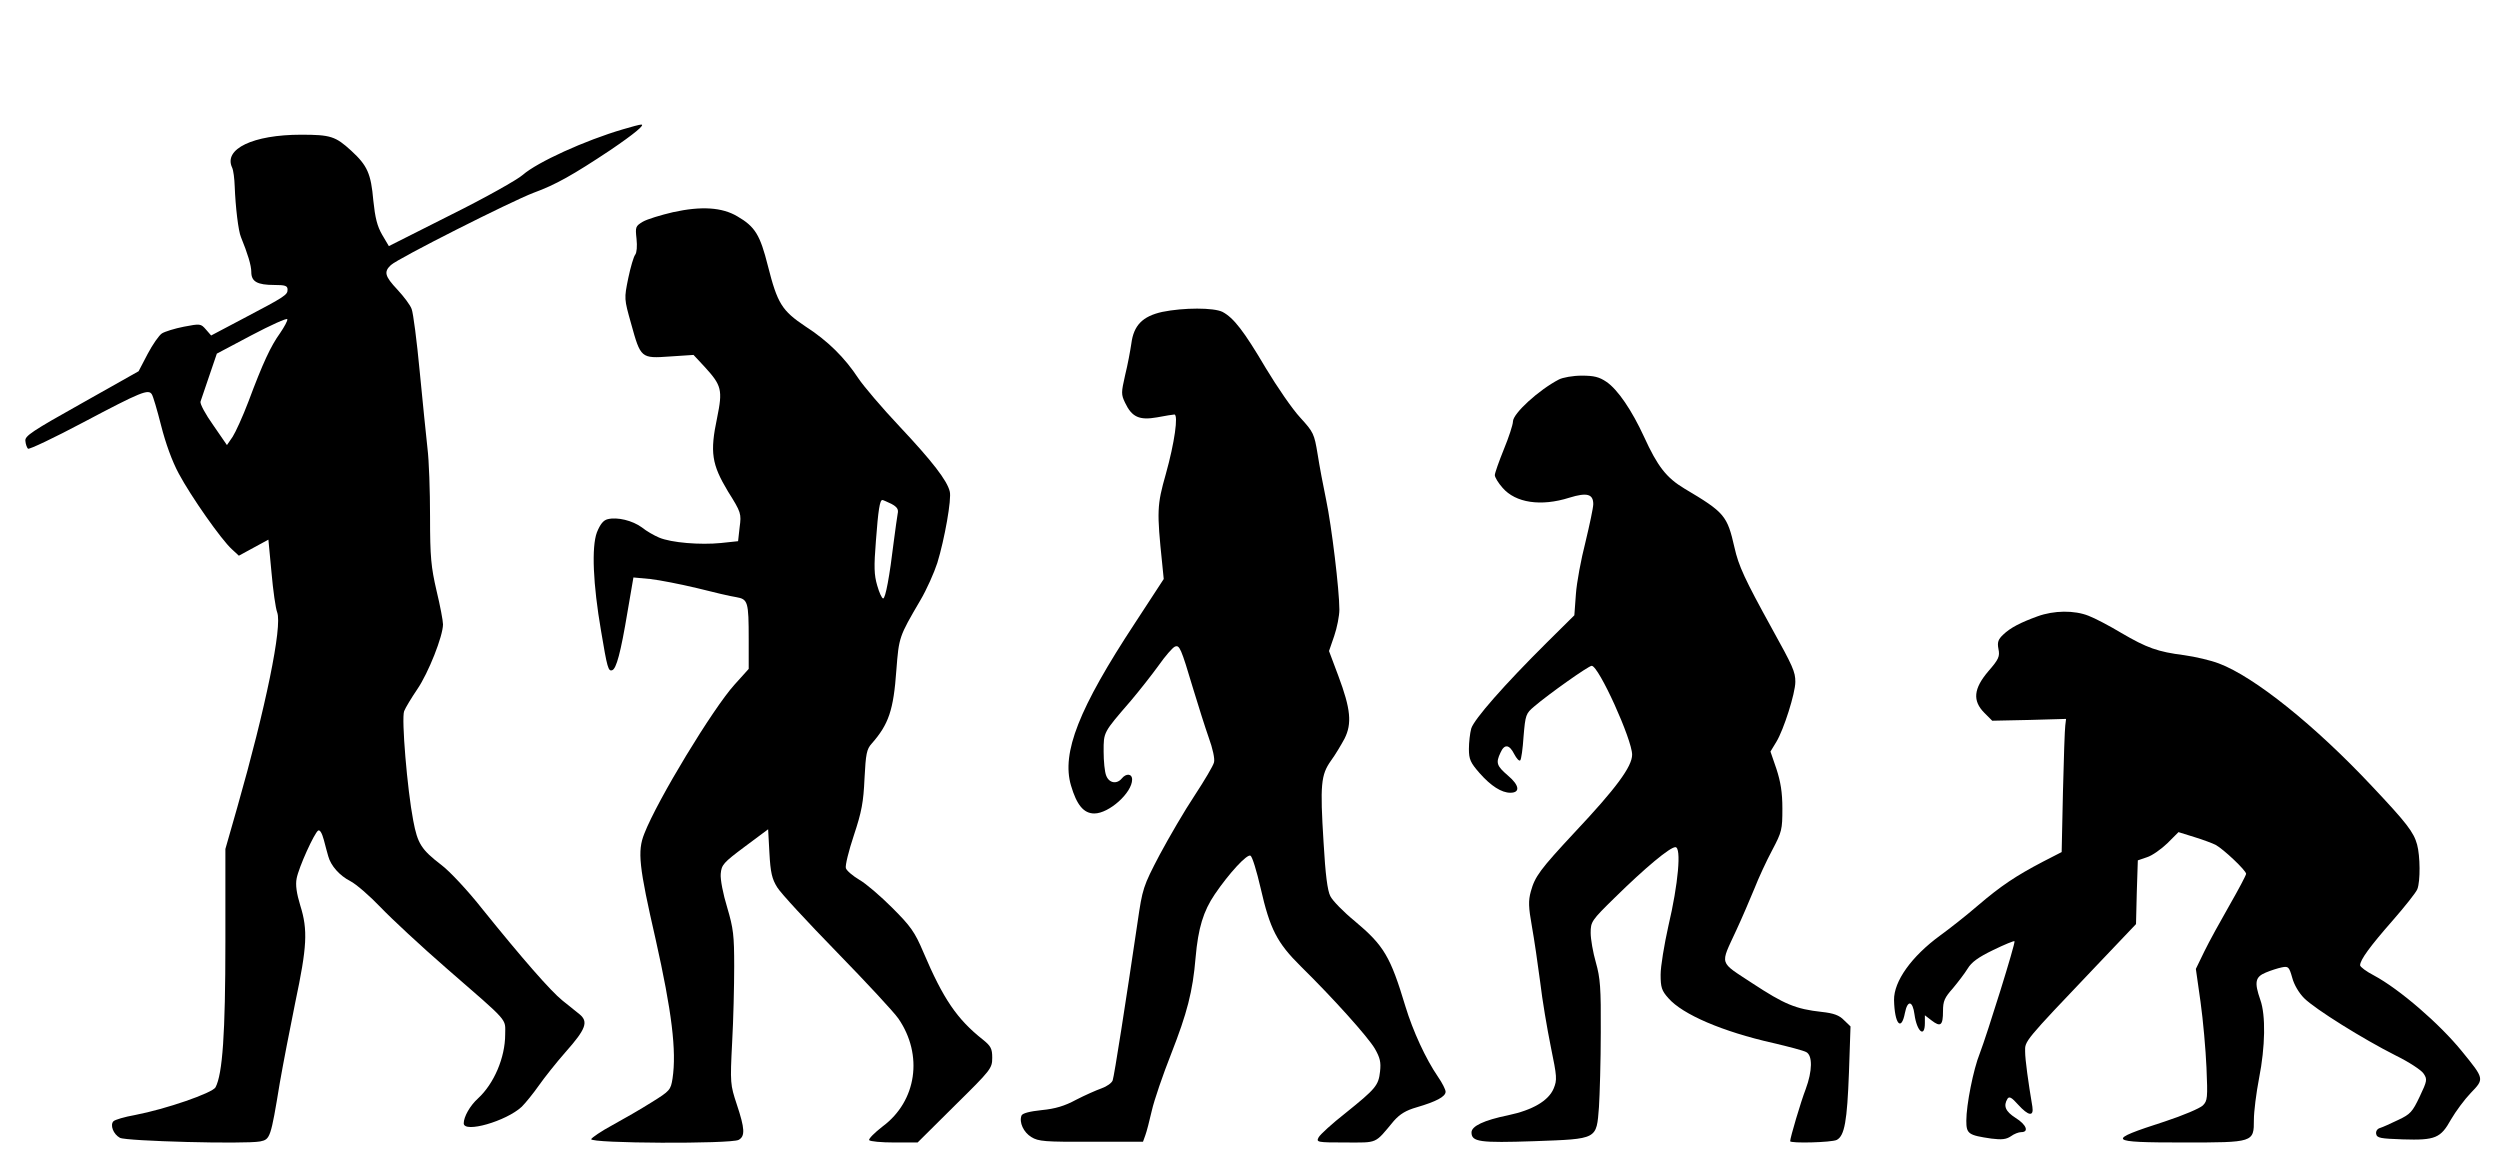
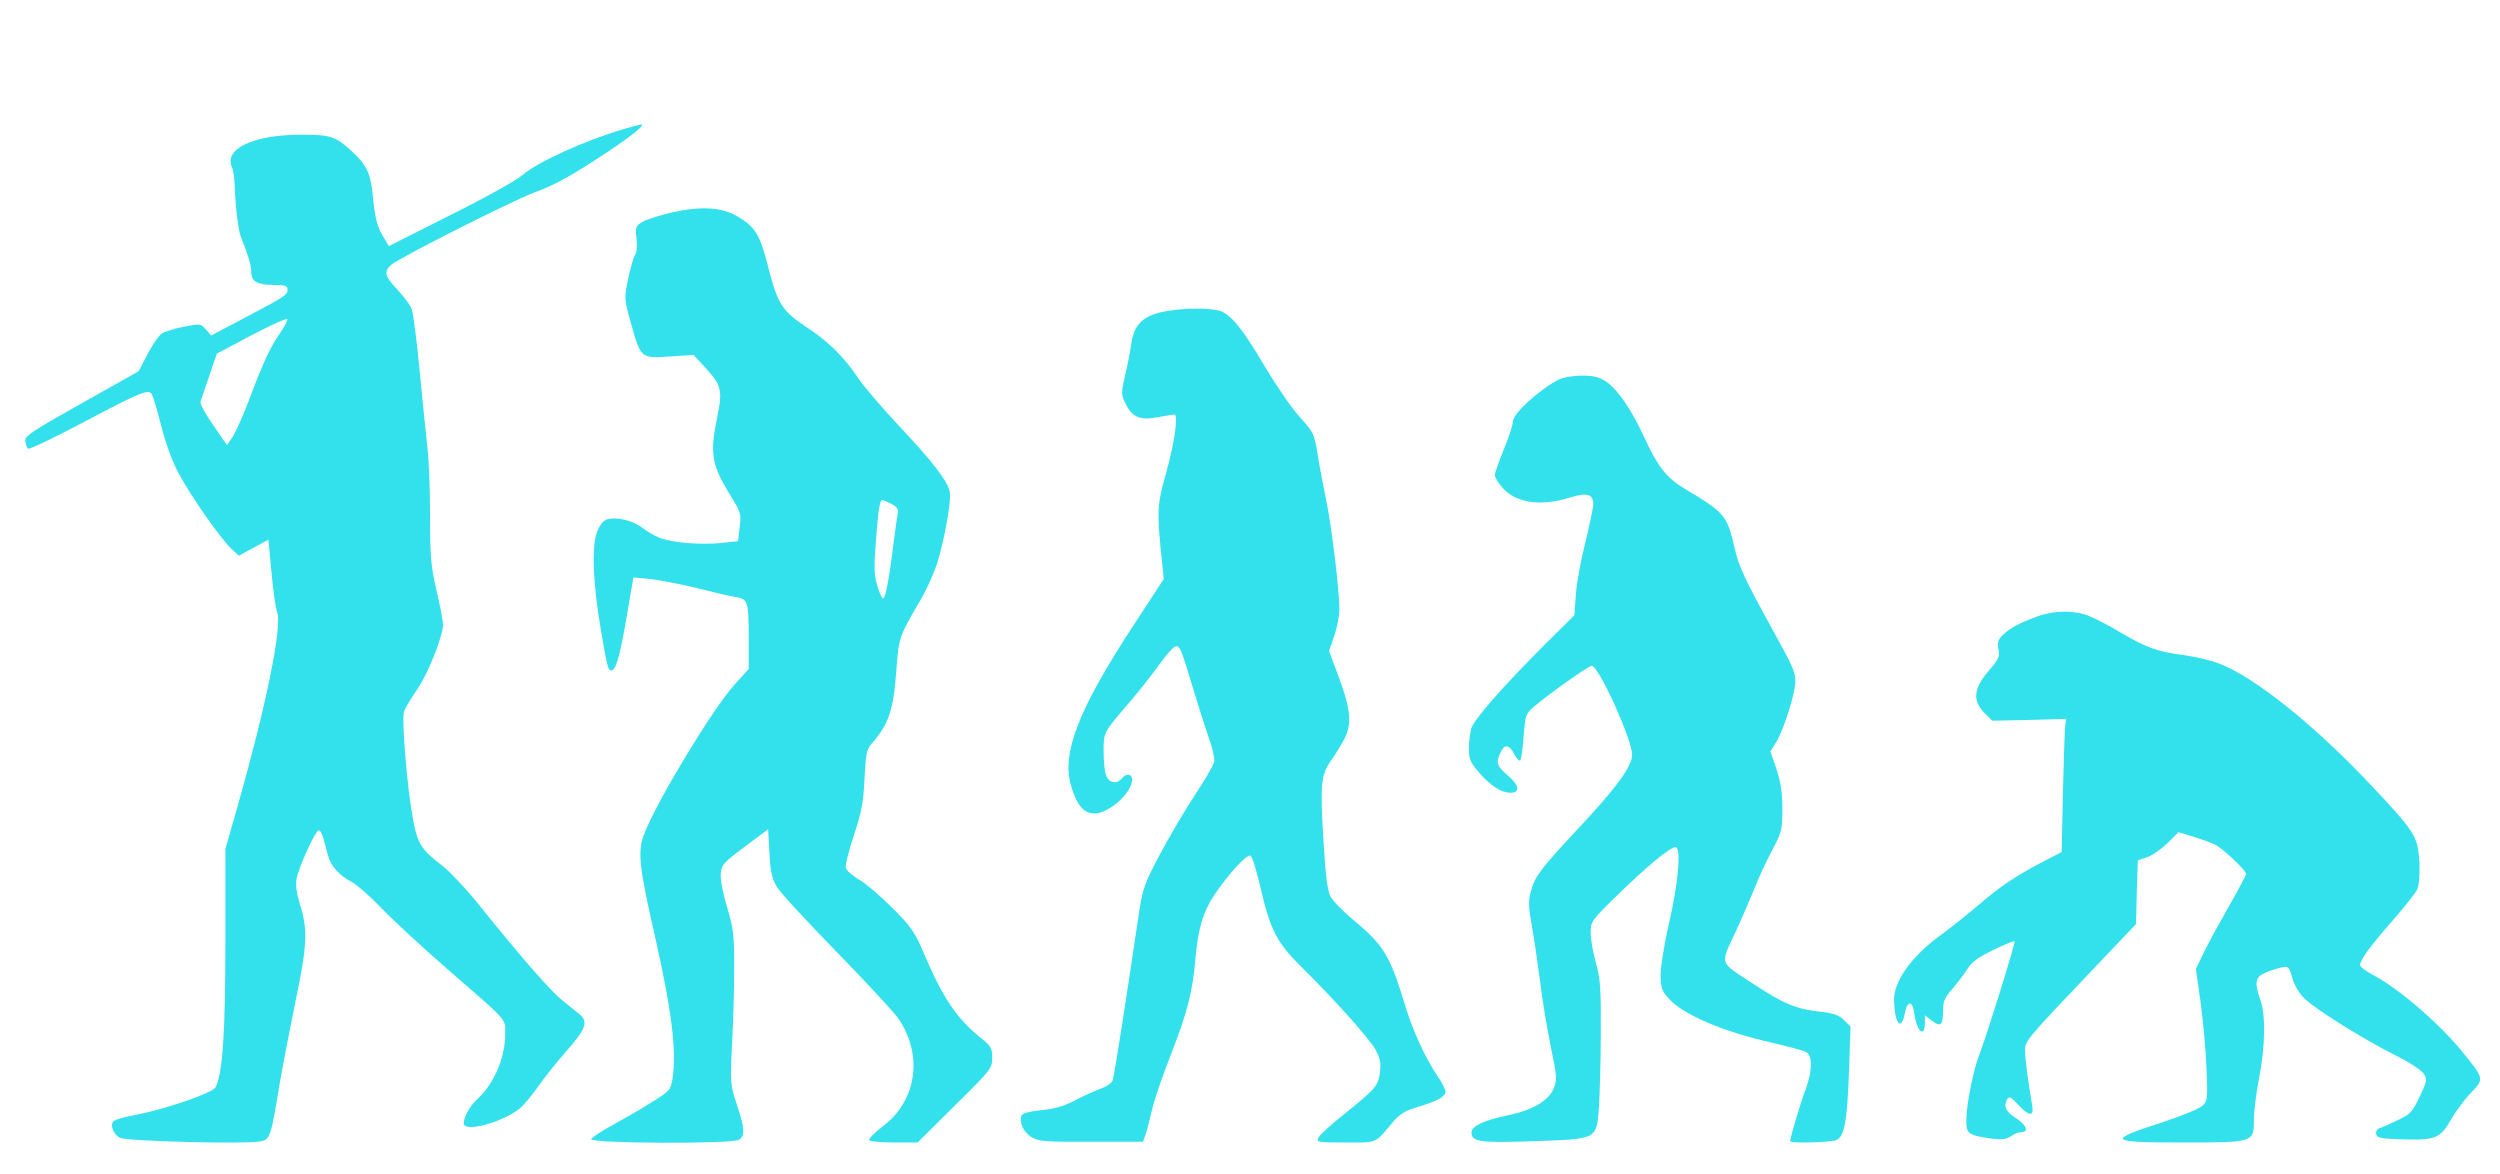
<svg xmlns="http://www.w3.org/2000/svg" version="1.0" width="965pt" height="453pt" viewBox="0 0 965 453" preserveAspectRatio="xMidYMid meet">
-   <g transform="translate(0,453) scale(0.1,-0.1)" fill="#000000" stroke="none">
+   <g transform="translate(0,453) scale(0.1,-0.1)" fill="#33e1ed" stroke="none">
    <path d="M2405 4031 c-147 -43 -331 -127 -387 -176 -20 -18 -144 -88 -277 -154 l-240 -121 -26 44 c-19 33 -27 65 -34 132 -9 104 -23 135 -85 192 -61 56 -80 62 -194 62 -185 0 -300 -55 -266 -127 5 -10 9 -43 10 -73 3 -79 14 -172 24 -195 26 -64 40 -109 40 -135 0 -37 23 -50 89 -50 42 0 51 -3 51 -18 0 -20 -8 -26 -170 -111 l-125 -66 -20 23 c-20 23 -22 23 -85 11 -36 -7 -74 -19 -85 -26 -11 -7 -36 -43 -55 -79 l-35 -67 -220 -124 c-191 -107 -220 -126 -217 -145 1 -13 6 -26 10 -30 4 -4 101 42 214 102 223 118 251 129 264 108 5 -7 21 -62 36 -121 17 -67 42 -137 68 -185 47 -88 164 -255 205 -292 l27 -25 57 31 57 31 12 -127 c6 -69 16 -139 22 -154 20 -54 -44 -366 -154 -752 l-46 -161 0 -359 c0 -355 -11 -509 -38 -561 -12 -22 -191 -84 -311 -107 -40 -7 -77 -18 -83 -24 -14 -14 -1 -50 25 -64 24 -13 481 -25 541 -14 39 8 41 13 76 226 12 69 39 209 60 312 45 213 49 278 19 373 -14 46 -19 79 -14 104 8 43 68 175 83 185 7 4 15 -10 22 -36 6 -24 14 -52 17 -63 10 -37 44 -75 85 -96 22 -11 75 -57 117 -101 42 -44 157 -151 256 -237 244 -212 225 -191 225 -254 0 -89 -43 -190 -105 -247 -31 -28 -55 -71 -55 -96 0 -39 164 8 224 64 15 15 45 52 66 82 21 30 67 88 103 129 79 89 89 117 54 146 -14 11 -44 35 -66 53 -45 36 -155 162 -309 353 -55 70 -127 147 -158 170 -78 60 -92 82 -109 172 -23 120 -46 394 -35 422 5 13 28 51 51 85 43 63 99 205 99 250 0 14 -11 72 -25 130 -21 91 -25 129 -25 285 0 99 -4 218 -10 265 -5 47 -19 181 -30 297 -11 117 -25 225 -31 240 -5 15 -30 48 -55 75 -49 52 -53 69 -25 95 28 26 462 245 551 279 85 31 152 69 295 164 93 63 139 101 119 99 -5 0 -36 -8 -69 -18z m-1324 -787 c-36 -50 -66 -114 -122 -264 -22 -58 -50 -119 -61 -136 l-22 -32 -53 77 c-30 42 -52 83 -49 91 3 8 18 53 34 100 l29 85 134 71 c74 39 136 67 138 62 2 -5 -11 -29 -28 -54z" />
    <path d="M2598 3711 c-47 -11 -100 -27 -117 -37 -28 -17 -29 -20 -24 -66 3 -28 1 -53 -5 -61 -6 -7 -18 -48 -27 -91 -16 -79 -16 -79 11 -175 37 -134 38 -135 150 -127 l91 6 42 -45 c67 -73 71 -90 49 -198 -28 -133 -21 -179 42 -284 51 -81 52 -86 45 -138 l-6 -54 -66 -7 c-80 -8 -192 1 -239 21 -19 8 -49 25 -66 39 -37 27 -95 41 -132 32 -17 -4 -29 -19 -42 -51 -21 -57 -15 -200 16 -380 24 -144 28 -157 43 -152 16 5 33 68 59 224 l23 134 65 -6 c36 -4 117 -20 180 -35 63 -16 131 -32 152 -35 45 -8 48 -17 48 -163 l0 -114 -55 -61 c-83 -92 -297 -444 -348 -575 -27 -68 -21 -125 44 -409 62 -277 81 -429 65 -536 -7 -44 -10 -48 -81 -92 -41 -26 -109 -65 -151 -88 -43 -23 -79 -48 -82 -54 -5 -17 539 -19 569 -3 26 14 24 44 -7 137 -25 76 -26 82 -18 238 5 88 8 221 8 295 0 119 -3 146 -27 227 -16 52 -27 109 -25 130 3 35 10 43 93 105 l90 67 5 -92 c4 -75 10 -100 30 -132 13 -22 117 -134 230 -250 113 -116 220 -231 238 -257 96 -140 71 -318 -61 -416 -31 -24 -55 -48 -52 -53 4 -5 47 -9 97 -9 l90 0 144 143 c139 137 144 143 144 184 0 35 -5 45 -36 70 -100 79 -153 157 -230 338 -33 78 -49 100 -120 171 -45 45 -102 94 -127 108 -25 15 -49 35 -52 45 -3 10 11 67 31 127 30 90 37 128 41 219 5 95 8 113 28 135 65 74 84 128 95 284 10 127 10 128 92 268 25 42 54 108 66 145 28 91 56 248 48 276 -10 42 -67 116 -192 249 -69 73 -141 158 -161 188 -52 79 -117 144 -204 200 -91 61 -108 88 -145 234 -30 119 -49 151 -118 191 -59 35 -139 40 -248 16z m843 -1126 c22 -12 28 -21 24 -38 -2 -12 -9 -60 -15 -107 -16 -134 -32 -220 -41 -220 -5 0 -15 22 -23 50 -12 41 -13 72 -5 172 9 120 15 158 25 158 3 0 18 -7 35 -15z" />
    <path d="M4486 3326 c-76 -17 -110 -52 -119 -122 -4 -27 -14 -82 -24 -122 -15 -67 -16 -74 0 -107 26 -55 55 -68 123 -56 32 6 62 11 67 11 16 0 1 -109 -33 -230 -34 -120 -35 -143 -14 -345 l6 -60 -111 -170 c-217 -330 -284 -501 -247 -627 22 -75 49 -108 90 -108 57 0 146 80 146 131 0 23 -23 25 -40 4 -19 -23 -49 -18 -60 11 -6 14 -10 56 -10 93 0 76 -2 72 105 196 33 39 81 100 107 136 26 37 54 69 63 73 18 7 23 -3 71 -164 19 -63 46 -148 60 -188 15 -41 24 -82 20 -95 -3 -13 -37 -70 -75 -128 -38 -57 -98 -160 -135 -229 -64 -122 -66 -130 -85 -260 -46 -312 -90 -593 -96 -610 -3 -10 -23 -24 -43 -31 -20 -7 -65 -27 -98 -44 -44 -24 -81 -35 -133 -40 -47 -5 -74 -12 -78 -21 -10 -26 8 -65 38 -83 27 -17 53 -19 231 -18 l200 0 9 25 c5 13 16 56 25 95 9 40 43 139 75 220 61 156 83 239 94 371 10 114 30 179 74 244 55 81 125 157 138 149 7 -4 24 -60 39 -125 36 -158 63 -211 155 -302 124 -122 259 -272 286 -318 20 -35 24 -52 20 -88 -6 -54 -16 -66 -134 -161 -51 -40 -97 -82 -103 -93 -10 -19 -7 -20 104 -20 126 0 111 -7 186 83 24 27 47 41 89 53 75 22 111 41 111 60 0 8 -13 34 -29 57 -48 70 -97 177 -126 272 -58 193 -83 235 -195 329 -44 36 -87 80 -95 97 -11 21 -19 84 -26 207 -14 224 -10 261 28 315 17 23 40 62 53 86 29 58 24 114 -24 242 l-36 96 20 58 c11 32 20 78 20 102 0 75 -30 323 -51 423 -11 52 -26 132 -33 177 -13 79 -16 85 -67 141 -30 32 -89 118 -133 191 -85 144 -124 194 -167 217 -34 17 -150 17 -233 0z" />
    <path d="M6017 3065 c-77 -40 -177 -131 -177 -162 0 -12 -16 -61 -35 -107 -19 -47 -35 -92 -35 -100 0 -8 13 -30 30 -49 50 -58 148 -73 258 -38 68 21 92 14 92 -25 0 -14 -14 -79 -30 -146 -17 -66 -34 -157 -37 -201 l-6 -82 -106 -105 c-164 -163 -281 -296 -292 -332 -5 -18 -9 -54 -9 -79 0 -40 6 -53 41 -93 44 -50 85 -76 119 -76 39 0 35 29 -9 66 -44 38 -48 49 -29 89 15 34 34 32 53 -6 9 -17 19 -28 23 -24 4 3 10 45 13 93 7 83 9 88 41 115 56 48 210 157 222 157 27 0 156 -285 156 -343 0 -46 -62 -130 -221 -299 -135 -145 -154 -171 -170 -229 -10 -36 -9 -61 4 -134 9 -50 23 -146 32 -215 8 -69 27 -181 41 -250 24 -117 25 -128 11 -162 -20 -47 -81 -83 -176 -103 -93 -19 -141 -42 -141 -66 0 -37 32 -41 242 -34 247 9 240 6 250 132 3 48 7 178 7 288 1 172 -2 210 -19 270 -11 38 -20 90 -20 114 0 43 3 48 93 136 118 116 213 195 234 195 24 0 11 -143 -27 -304 -16 -72 -30 -156 -30 -188 0 -49 4 -62 30 -91 55 -63 209 -129 404 -173 60 -14 117 -29 128 -35 25 -13 24 -73 -2 -143 -19 -49 -60 -188 -60 -201 0 -9 161 -5 180 5 30 16 40 72 47 261 l6 177 -25 24 c-18 19 -40 27 -86 32 -101 11 -145 30 -267 110 -132 87 -126 68 -63 205 22 47 53 120 70 161 16 41 47 108 69 149 37 70 39 79 39 160 0 63 -7 104 -23 153 l-23 67 23 38 c28 46 73 187 73 231 0 39 -9 59 -91 207 -104 189 -128 240 -144 312 -28 123 -38 135 -193 227 -70 42 -104 86 -156 200 -47 102 -101 182 -145 212 -28 19 -48 24 -96 24 -33 0 -73 -7 -88 -15z" />
    <path d="M7865 2151 c-66 -24 -105 -44 -133 -71 -19 -18 -23 -29 -18 -55 6 -29 1 -40 -39 -86 -57 -67 -62 -114 -15 -161 l30 -30 143 3 142 4 -3 -25 c-2 -14 -6 -129 -9 -257 l-5 -232 -72 -37 c-105 -55 -162 -93 -251 -169 -44 -38 -110 -90 -146 -116 -111 -81 -179 -177 -178 -249 2 -93 28 -123 42 -50 10 51 30 48 37 -6 9 -66 40 -92 40 -33 l0 30 26 -20 c35 -27 44 -19 44 36 0 39 6 52 38 88 20 24 46 58 57 76 15 25 41 44 99 72 43 21 80 36 82 34 5 -5 -106 -360 -134 -433 -25 -62 -52 -199 -52 -260 0 -51 8 -56 97 -69 40 -5 57 -3 75 9 12 9 30 16 40 16 31 0 20 29 -22 55 -39 25 -48 46 -31 74 7 10 16 5 41 -23 40 -44 61 -47 55 -8 -16 95 -28 182 -28 213 -1 41 -5 37 272 328 l156 164 3 123 4 123 35 12 c20 6 55 31 79 54 l43 43 61 -19 c33 -10 70 -24 82 -30 30 -16 118 -99 118 -112 0 -5 -29 -60 -64 -121 -35 -61 -79 -141 -97 -178 l-33 -68 18 -127 c10 -71 20 -185 23 -254 5 -117 4 -128 -14 -146 -11 -11 -77 -39 -147 -62 -229 -74 -223 -81 72 -81 272 0 272 0 272 88 0 31 9 103 20 160 24 122 26 243 5 302 -24 69 -20 89 21 106 19 8 47 17 62 20 25 5 28 2 40 -40 7 -27 26 -59 46 -79 42 -42 228 -158 353 -221 51 -25 100 -57 108 -70 15 -22 14 -28 -15 -89 -28 -59 -36 -68 -83 -90 -29 -14 -60 -28 -70 -31 -11 -3 -17 -13 -15 -23 3 -16 17 -18 103 -21 126 -4 146 5 186 77 18 31 52 77 76 102 53 55 53 54 -34 161 -86 106 -241 240 -340 293 -29 15 -53 33 -53 39 0 21 39 74 125 172 48 55 91 109 96 122 12 31 11 128 -1 172 -13 48 -41 84 -173 224 -221 236 -456 424 -592 475 -31 12 -91 26 -134 32 -102 13 -144 28 -243 86 -45 27 -102 57 -126 66 -55 22 -134 21 -197 -2z" />
  </g>
</svg>
